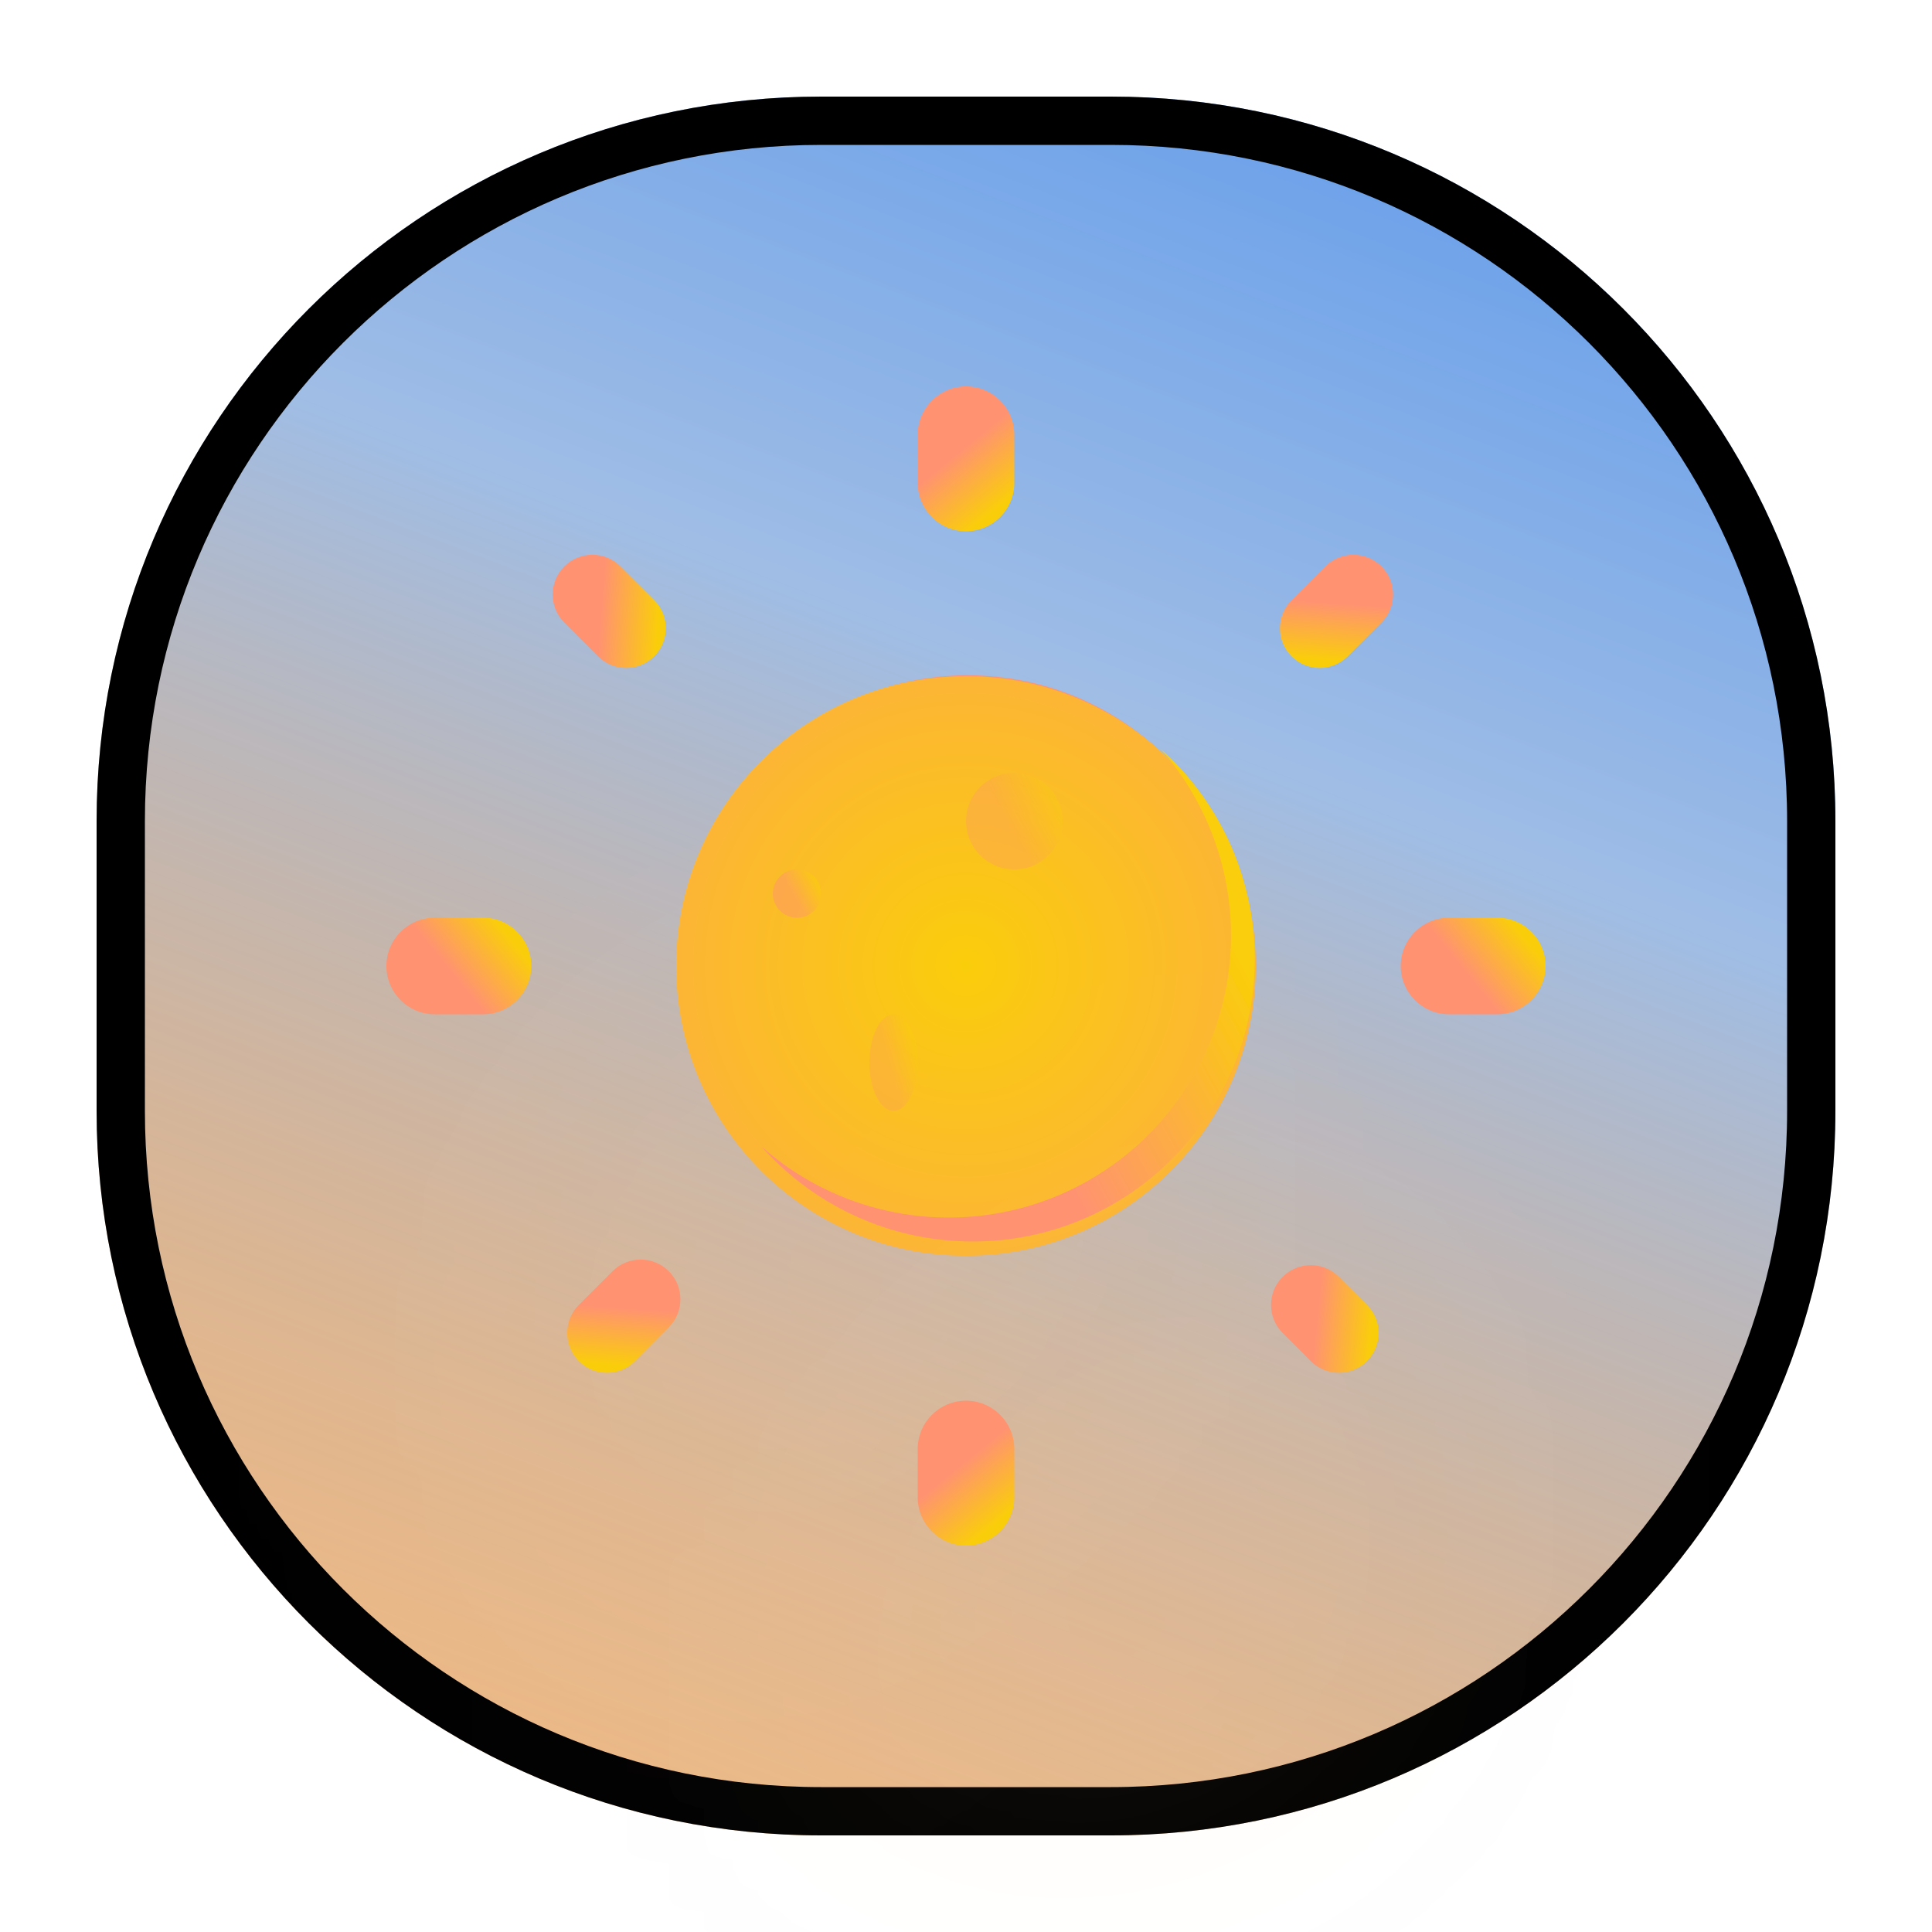
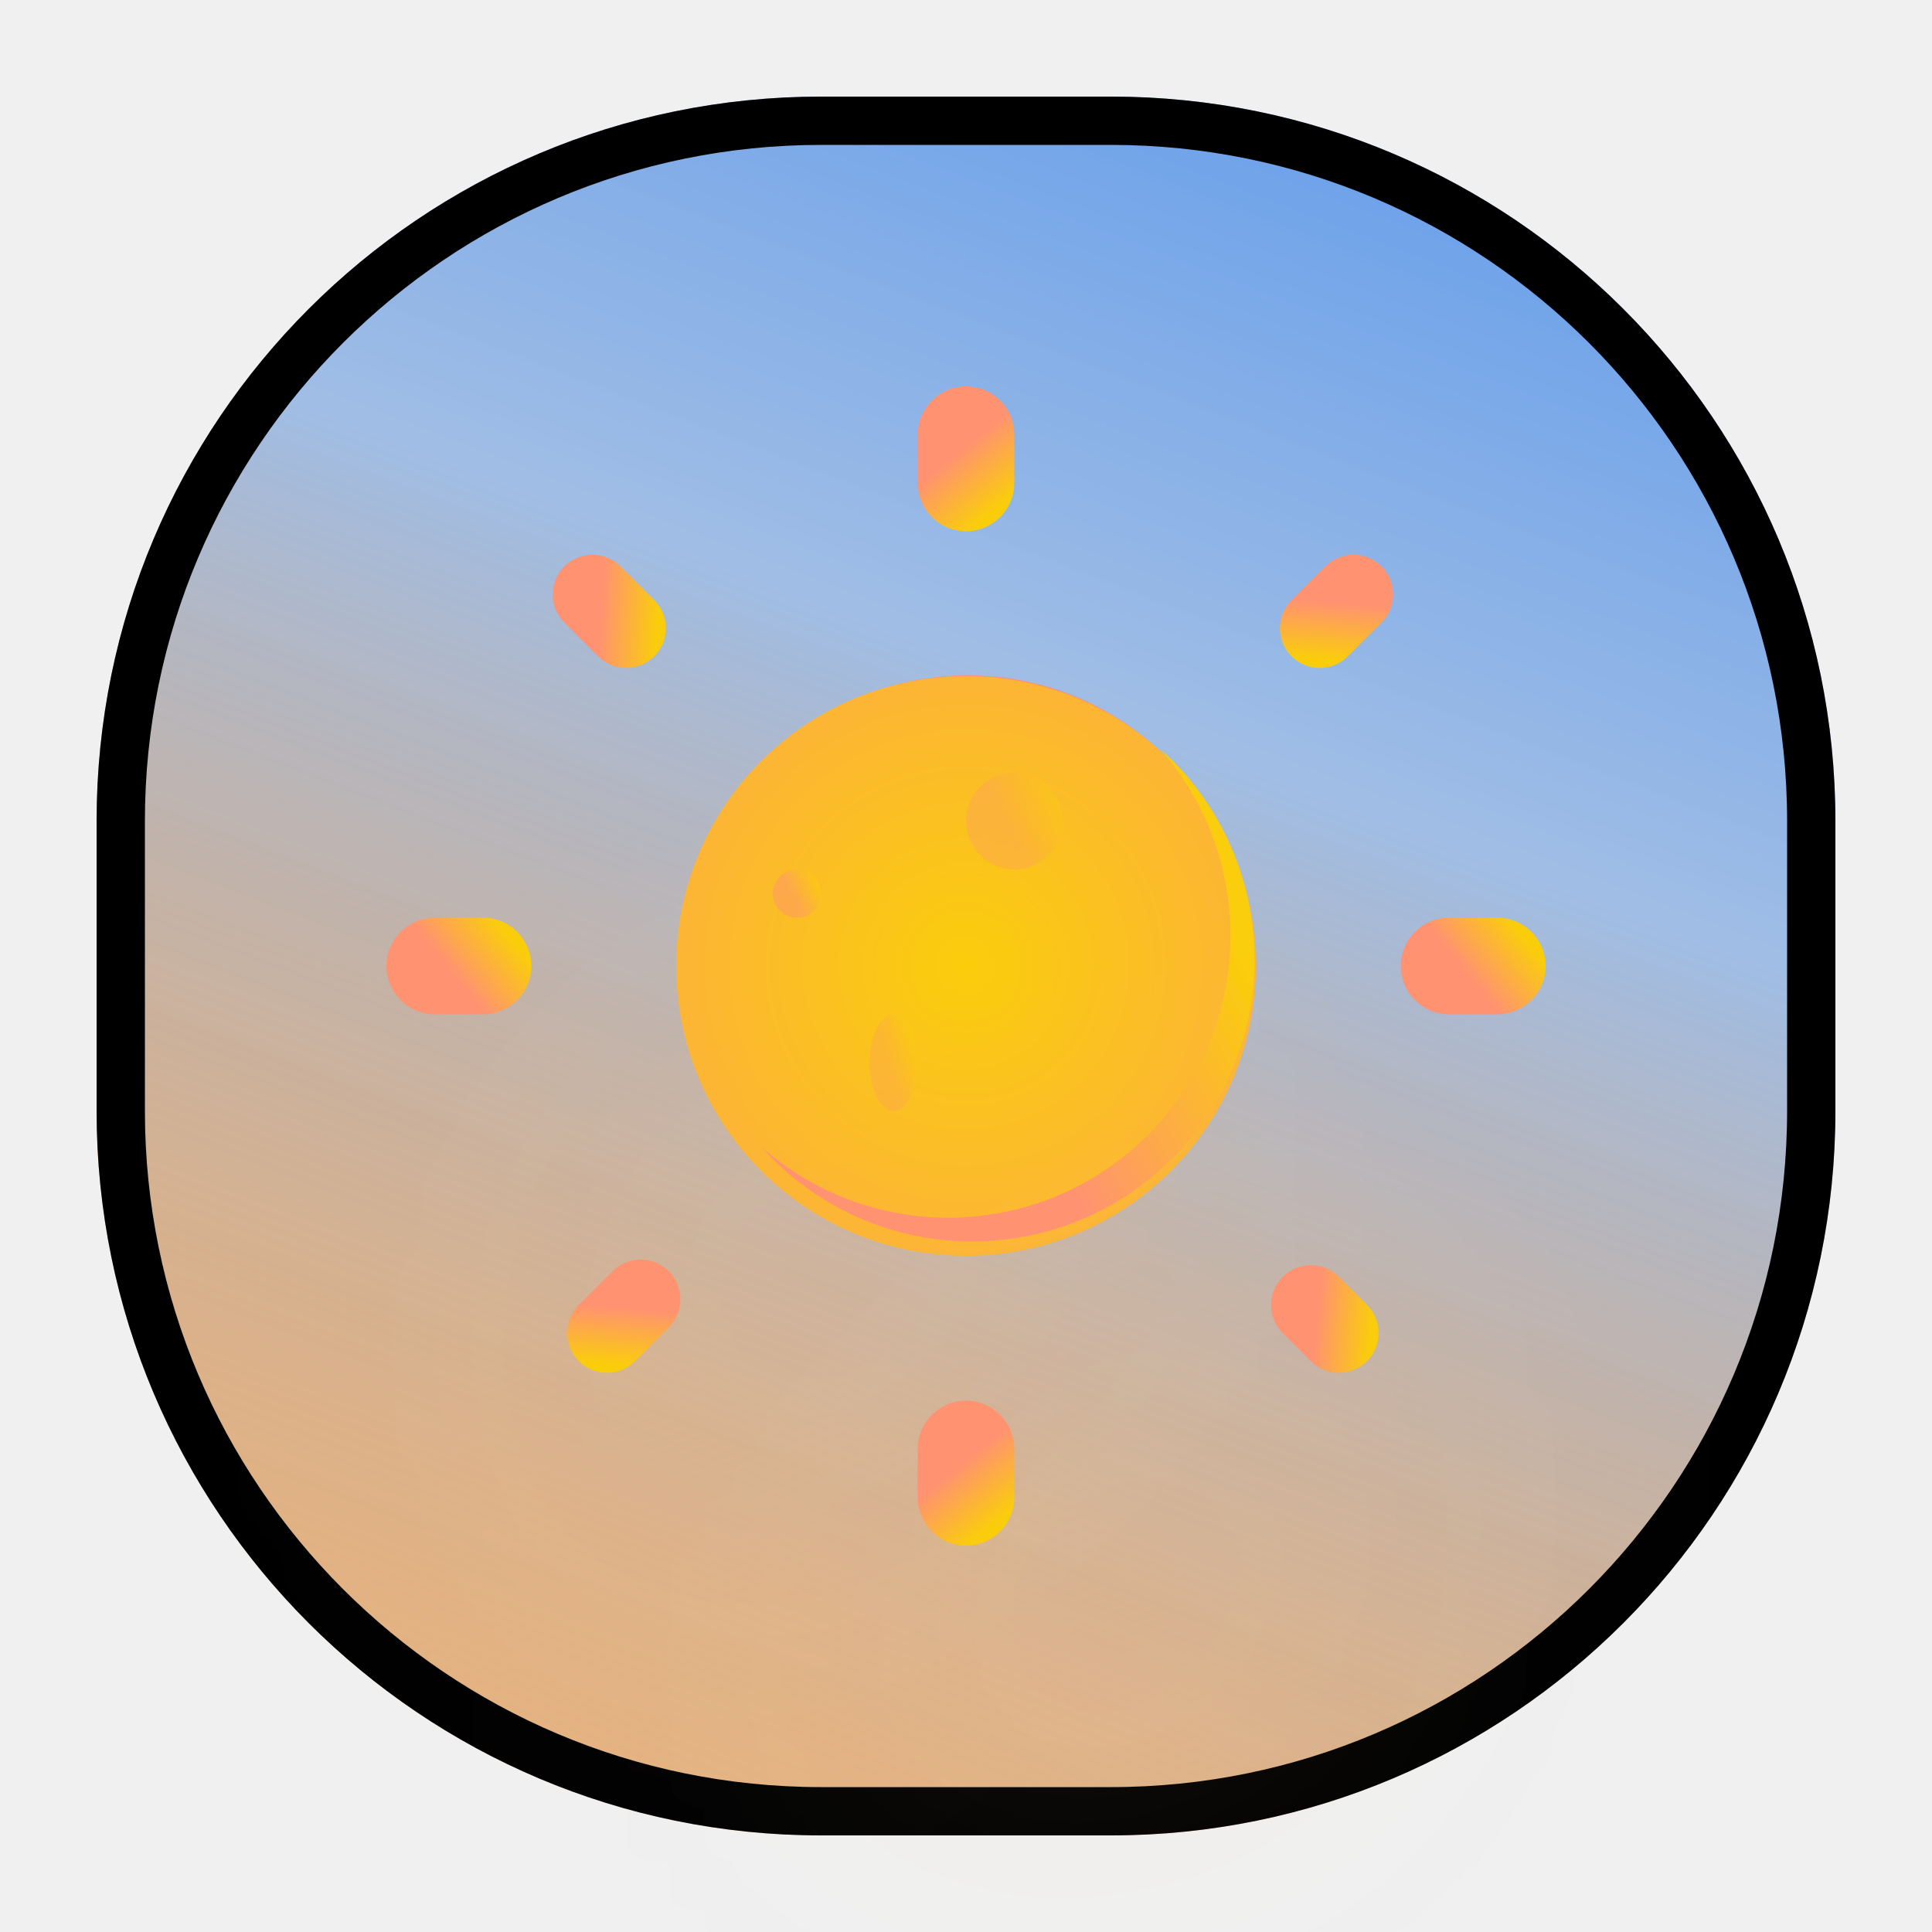
<svg xmlns="http://www.w3.org/2000/svg" xmlns:xlink="http://www.w3.org/1999/xlink" width="40" height="40" viewBox="0 0 40 40">
  <defs>
+     <clipPath id="clip-path">
+       <rect id="Rectangle_5" data-name="Rectangle 5" width="40" height="40" />
+     </clipPath>
    <linearGradient id="linear-gradient" x1="0.558" y1="-0.153" x2="0.142" y2="0.932" gradientUnits="objectBoundingBox">
      <stop offset="0" stop-color="#5b98eb" />
      <stop offset="0.397" stop-color="#9ebce5" stop-opacity="0.984" />
      <stop offset="1" stop-color="#e08327" stop-opacity="0.557" />
      <stop offset="1" stop-color="#2e2e2e" />
    </linearGradient>
    <linearGradient id="linear-gradient-2" x1="0.7" y1="-0.074" x2="0.24" y2="0.176" gradientUnits="objectBoundingBox">
      <stop offset="0" stop-color="#facd0b" />
      <stop offset="1" stop-color="#ff9371" />
    </linearGradient>
-     <filter id="Subtraction_2" x="-16.216" y="-6.665" width="71.225" height="71.225" filterUnits="userSpaceOnUse">
-       <feOffset dy="10" input="SourceAlpha" />
-       <feGaussianBlur stdDeviation="10" result="blur" />
+     <filter id="Subtraction_2" x="-16.027" y="-6.473" width="70.835" height="70.834" filterUnits="userSpaceOnUse">
+       <feOffset dy="9.95" input="SourceAlpha" />
+       <feGaussianBlur stdDeviation="9.95" result="blur" />
      <feFlood flood-color="#ffddbc" />
      <feComposite operator="in" in2="blur" />
      <feComposite in="SourceGraphic" />
    </filter>
-     <radialGradient id="radial-gradient" cx="0.5" cy="0.5" r="1.211" gradientTransform="matrix(-0.894, 0.449, -0.449, -0.894, 1.171, 0.722)" xlink:href="#linear-gradient-2" />
-     <filter id="Subtraction_1" x="-14.228" y="-4.513" width="70.214" height="70.213" filterUnits="userSpaceOnUse">
+     <radialGradient id="radial-gradient" cx="0.5" cy="0.5" r="1.211" gradientTransform="translate(1.171 0.722) rotate(153.332)" xlink:href="#linear-gradient-2" />
+     <filter id="Subtraction_1" x="-14.235" y="-4.51" width="70.213" height="70.213" filterUnits="userSpaceOnUse">
      <feOffset dy="10" input="SourceAlpha" />
      <feGaussianBlur stdDeviation="10" result="blur-2" />
      <feFlood flood-color="#ffddbc" />
      <feComposite operator="in" in2="blur-2" />
      <feComposite in="SourceGraphic" />
    </filter>
-     <clipPath id="clip-Custom_Size_1">
-       <rect width="40" height="40" />
-     </clipPath>
  </defs>
-   <g id="Custom_Size_1" data-name="Custom Size – 1" clip-path="url(#clip-Custom_Size_1)">
-     <rect width="40" height="40" fill="#fff" />
-     <g id="Group_1" data-name="Group 1" transform="translate(-347 -567)">
-       <g id="Rectangle_18" data-name="Rectangle 18" transform="translate(349 569)" stroke="#000" stroke-width="1" fill="url(#linear-gradient)">
-         <rect width="36" height="36" rx="15" stroke="none" />
-         <rect x="0.5" y="0.5" width="35" height="35" rx="14.5" fill="none" />
-       </g>
-       <g id="Group_24" data-name="Group 24" transform="translate(355.375 575.09)">
-         <g id="sun">
-           <g transform="matrix(1, 0, 0, 1, -8.38, -8.09)" filter="url(#Subtraction_2)">
-             <path id="Subtraction_2-2" data-name="Subtraction 2" d="M4.371,10.213a5.8,5.8,0,0,1-2.436-.531A5.859,5.859,0,0,1,0,8.248a5.846,5.846,0,0,0,9.261-2.1A5.837,5.837,0,0,0,8.249,0,5.861,5.861,0,0,1,9.683,1.935a5.849,5.849,0,0,1-3.038,7.82A5.806,5.806,0,0,1,4.371,10.213Z" transform="matrix(-0.99, -0.1, 0.1, -0.99, 23.94, 24.56)" fill="url(#linear-gradient-2)" />
+   <g id="Custom_Size_1" data-name="Custom Size – 1" clip-path="url(#clip-path)">
+     <g id="Custom_Size_1-2" data-name="Custom Size – 1" clip-path="url(#clip-path)">
+       <path id="Path_2" data-name="Path 2" d="M0,0H40V40H0Z" fill="none" />
+       <g id="Group_1" data-name="Group 1" transform="translate(-347 -567)">
+         <g id="Rectangle_18" data-name="Rectangle 18" transform="translate(349 569)" stroke="#000" stroke-width="1" fill="url(#linear-gradient)">
+           <rect width="36" height="36" rx="15" stroke="none" />
+           <rect x="0.5" y="0.5" width="35" height="35" rx="14.5" fill="none" />
+         </g>
+         <g id="Group_24" data-name="Group 24" transform="translate(355.375 575.09)">
+           <g id="sun">
+             <g transform="matrix(1, 0, 0, 1, -8.38, -8.09)" filter="url(#Subtraction_2)">
+               <path id="Subtraction_2-2" data-name="Subtraction 2" d="M4.349,10.162a5.771,5.771,0,0,1-2.424-.528A5.83,5.83,0,0,1,0,8.207,5.814,5.814,0,0,0,8.208,0,5.811,5.811,0,0,1,4.349,10.162Z" transform="translate(23.94 24.56) rotate(-174.23)" fill="url(#linear-gradient-2)" />
+             </g>
+             <circle id="Ellipse_39" data-name="Ellipse 39" cx="6" cy="6" r="6" transform="translate(5.625 5.91)" fill="url(#radial-gradient)" />
+             <g transform="matrix(1, 0, 0, 1, -8.38, -8.09)" filter="url(#Subtraction_1)">
+               <path id="Subtraction_1-2" data-name="Subtraction 1" d="M4.371,10.213a5.8,5.8,0,0,1-2.436-.531A5.859,5.859,0,0,1,0,8.248,5.843,5.843,0,0,0,8.249,0,5.84,5.84,0,0,1,4.371,10.213Z" transform="translate(15.76 15.49)" fill="url(#linear-gradient-2)" />
+             </g>
+             <rect id="Rectangle_3" data-name="Rectangle 3" width="3" height="2" rx="1" transform="translate(-0.375 10.91)" fill="url(#linear-gradient-2)" />
+             <rect id="Rectangle_4" data-name="Rectangle 4" width="3" height="2" rx="1" transform="translate(12.625 -0.09) rotate(90)" fill="url(#linear-gradient-2)" />
+             <rect id="Rectangle_5-2" data-name="Rectangle 5" width="3" height="2" rx="1" transform="translate(20.625 10.91)" fill="url(#linear-gradient-2)" />
+             <rect id="Rectangle_6" data-name="Rectangle 6" width="2.633" height="1.646" rx="0.823" transform="translate(3.89 3.055) rotate(45)" fill="url(#linear-gradient-2)" />
+             <rect id="Rectangle_7" data-name="Rectangle 7" width="3" height="2" rx="1" transform="translate(12.625 20.91) rotate(90)" fill="url(#linear-gradient-2)" />
+             <rect id="Rectangle_8" data-name="Rectangle 8" width="2.633" height="1.646" rx="0.823" transform="translate(20.809 4.219) rotate(135)" fill="url(#linear-gradient-2)" />
+             <rect id="Rectangle_9" data-name="Rectangle 9" width="2.469" height="1.646" rx="0.823" transform="translate(18.763 17.763) rotate(45)" fill="url(#linear-gradient-2)" />
+             <rect id="Rectangle_10" data-name="Rectangle 10" width="2.633" height="1.646" rx="0.823" transform="translate(6.053 18.811) rotate(135)" fill="url(#linear-gradient-2)" />
          </g>
-           <circle id="Ellipse_39" data-name="Ellipse 39" cx="6" cy="6" r="6" transform="translate(5.625 5.91)" fill="url(#radial-gradient)" />
-           <g transform="matrix(1, 0, 0, 1, -8.38, -8.09)" filter="url(#Subtraction_1)">
-             <path id="Subtraction_1-2" data-name="Subtraction 1" d="M4.371,10.213a5.8,5.8,0,0,1-2.436-.531A5.859,5.859,0,0,1,0,8.248a5.846,5.846,0,0,0,9.261-2.1A5.837,5.837,0,0,0,8.249,0,5.861,5.861,0,0,1,9.683,1.935a5.849,5.849,0,0,1-3.038,7.82A5.806,5.806,0,0,1,4.371,10.213Z" transform="translate(15.77 15.49)" fill="url(#linear-gradient-2)" />
-           </g>
-           <rect id="Rectangle_3" data-name="Rectangle 3" width="3" height="2" rx="1" transform="translate(-0.375 10.91)" fill="url(#linear-gradient-2)" />
-           <rect id="Rectangle_4" data-name="Rectangle 4" width="3" height="2" rx="1" transform="translate(12.625 -0.09) rotate(90)" fill="url(#linear-gradient-2)" />
-           <rect id="Rectangle_5" data-name="Rectangle 5" width="3" height="2" rx="1" transform="translate(20.625 10.91)" fill="url(#linear-gradient-2)" />
-           <rect id="Rectangle_6" data-name="Rectangle 6" width="2.633" height="1.646" rx="0.823" transform="translate(3.89 3.055) rotate(45)" fill="url(#linear-gradient-2)" />
-           <rect id="Rectangle_7" data-name="Rectangle 7" width="3" height="2" rx="1" transform="translate(12.625 20.91) rotate(90)" fill="url(#linear-gradient-2)" />
-           <rect id="Rectangle_8" data-name="Rectangle 8" width="2.633" height="1.646" rx="0.823" transform="translate(20.809 4.219) rotate(135)" fill="url(#linear-gradient-2)" />
-           <rect id="Rectangle_9" data-name="Rectangle 9" width="2.469" height="1.646" rx="0.823" transform="translate(18.763 17.763) rotate(45)" fill="url(#linear-gradient-2)" />
-           <rect id="Rectangle_10" data-name="Rectangle 10" width="2.633" height="1.646" rx="0.823" transform="translate(6.053 18.811) rotate(135)" fill="url(#linear-gradient-2)" />
+           <circle id="Ellipse_44" data-name="Ellipse 44" cx="0.5" cy="0.5" r="0.5" transform="translate(7.625 9.91)" opacity="0.478" fill="url(#linear-gradient-2)" />
+           <circle id="Ellipse_45" data-name="Ellipse 45" cx="1" cy="1" r="1" transform="translate(11.625 7.91)" opacity="0.31" fill="url(#linear-gradient-2)" />
+           <ellipse id="Ellipse_46" data-name="Ellipse 46" cx="0.5" cy="1" rx="0.5" ry="1" transform="translate(9.625 12.91)" opacity="0.261" fill="url(#linear-gradient-2)" />
        </g>
-         <circle id="Ellipse_44" data-name="Ellipse 44" cx="0.5" cy="0.5" r="0.5" transform="translate(7.625 9.91)" opacity="0.478" fill="url(#linear-gradient-2)" />
-         <circle id="Ellipse_45" data-name="Ellipse 45" cx="1" cy="1" r="1" transform="translate(11.625 7.91)" opacity="0.31" fill="url(#linear-gradient-2)" />
-         <ellipse id="Ellipse_46" data-name="Ellipse 46" cx="0.5" cy="1" rx="0.5" ry="1" transform="translate(9.625 12.91)" opacity="0.261" fill="url(#linear-gradient-2)" />
      </g>
    </g>
  </g>
</svg>
